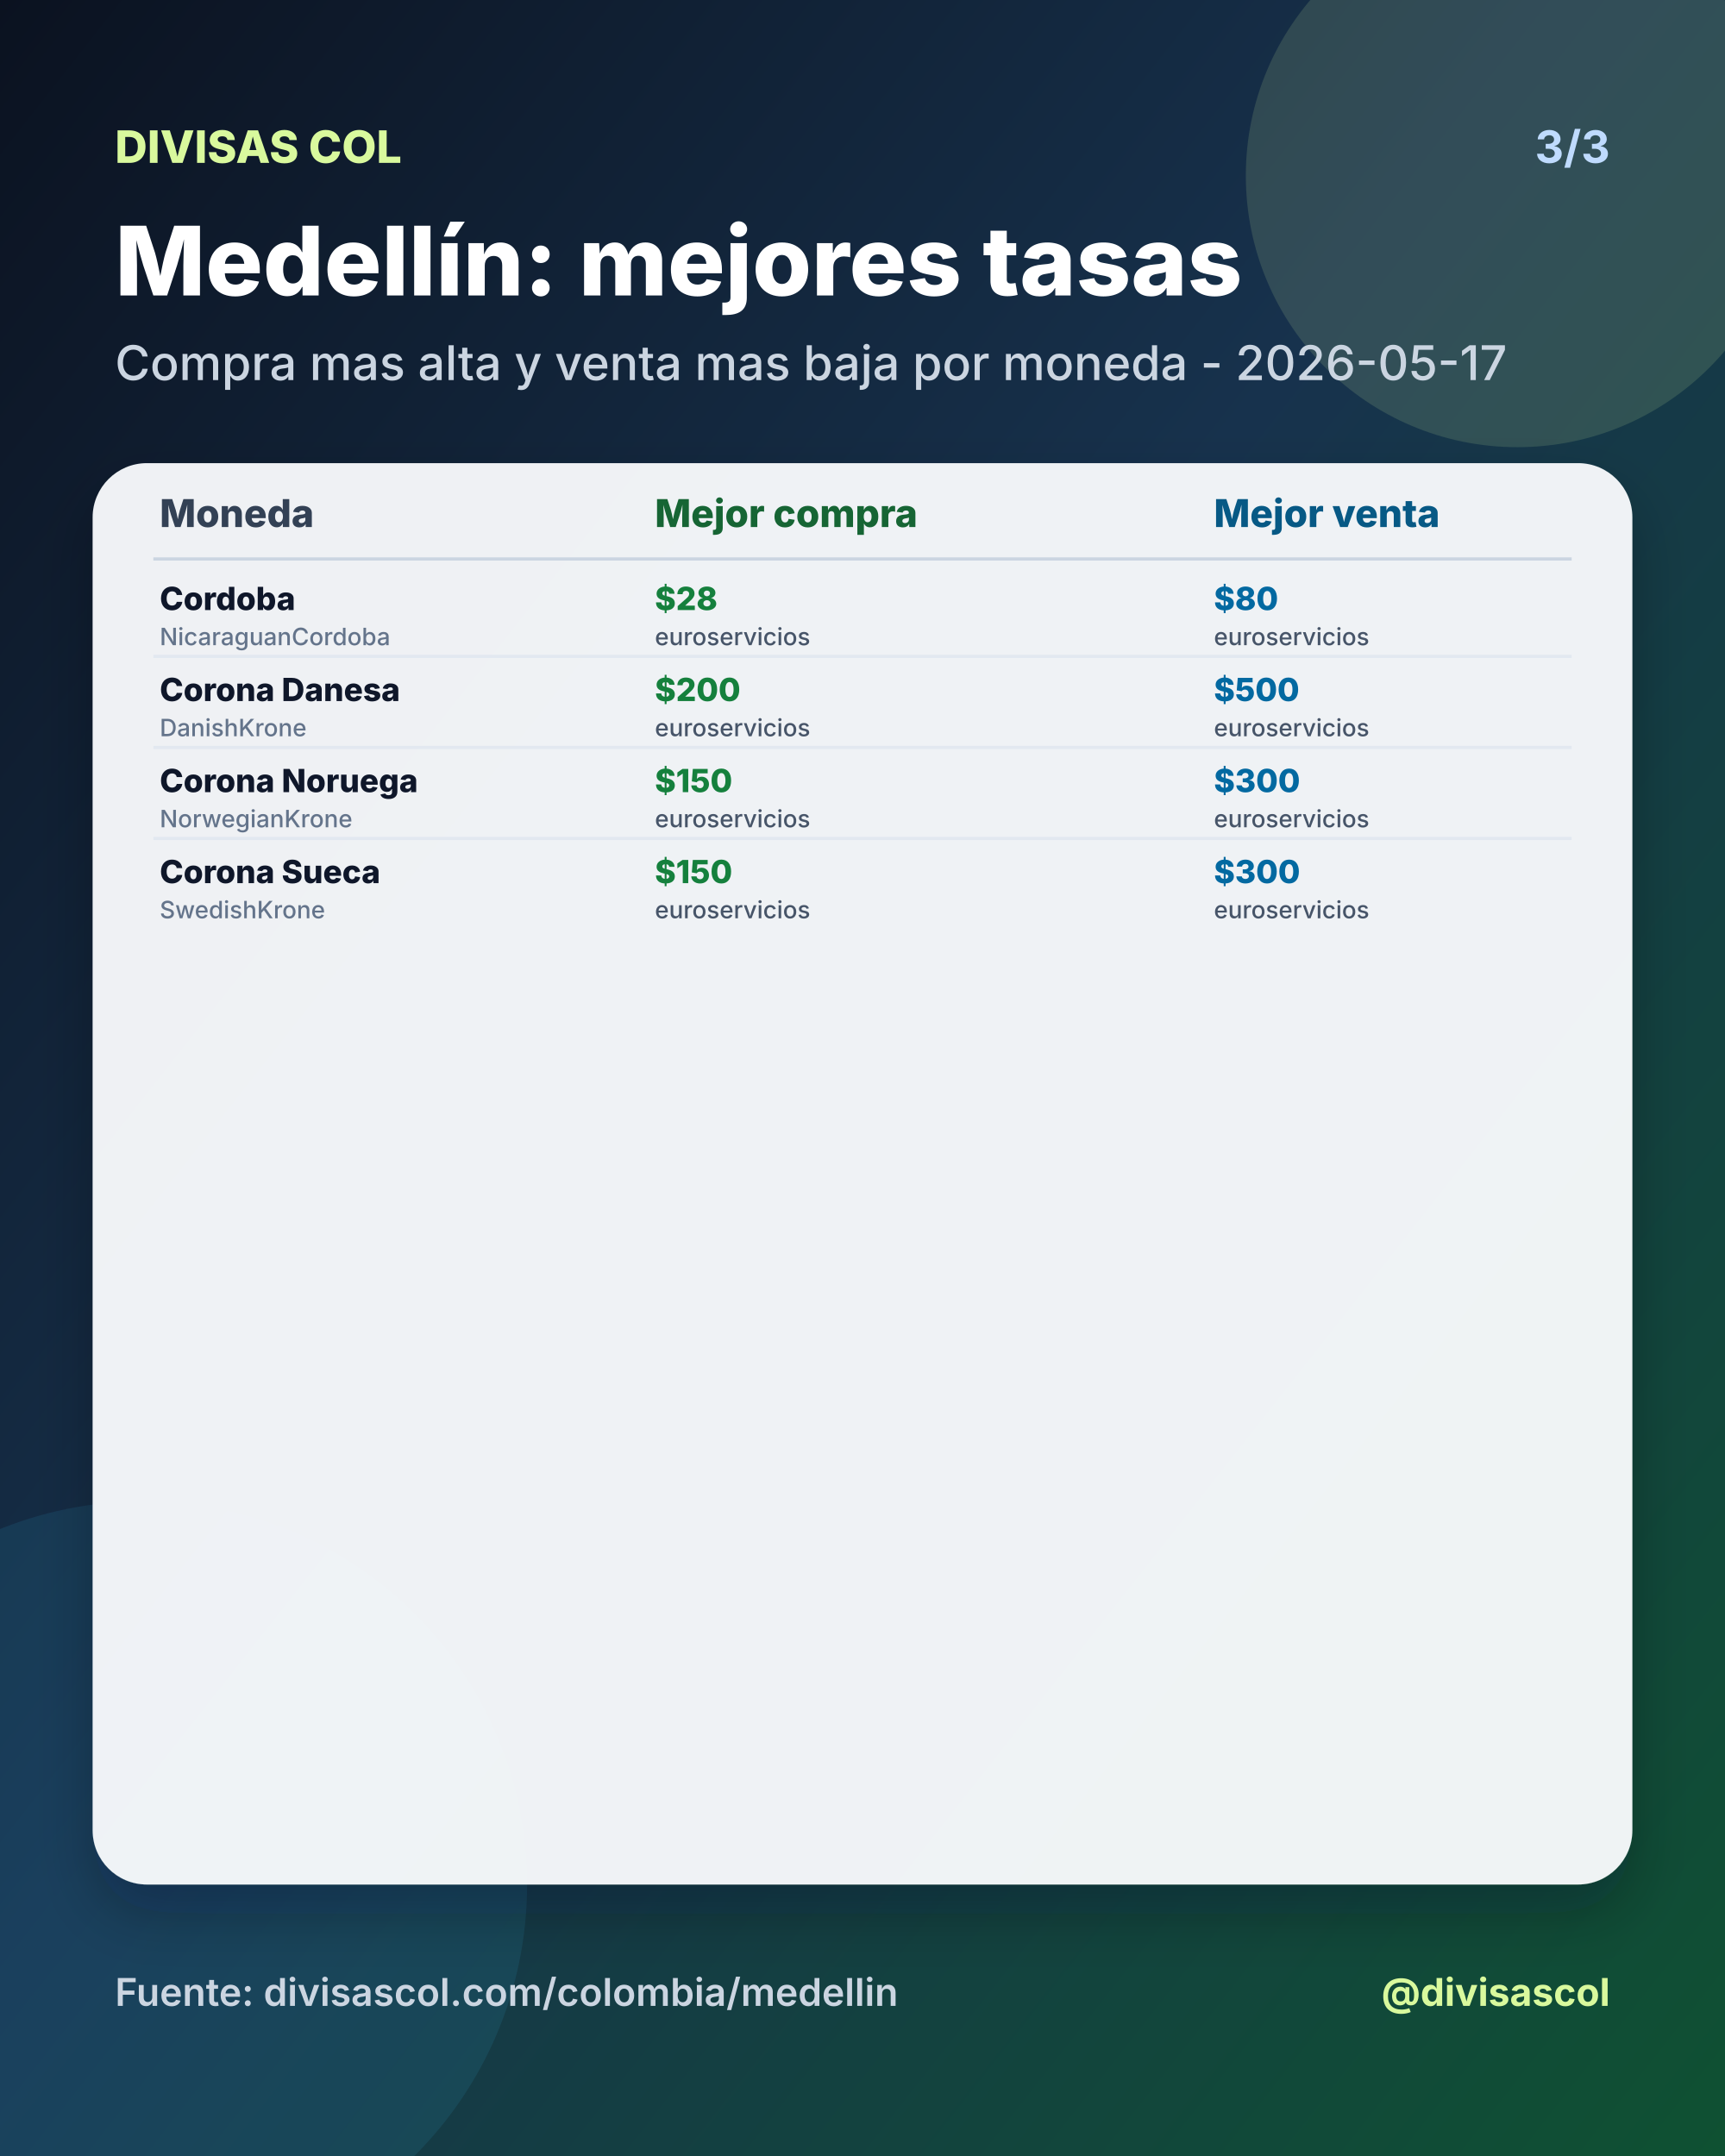
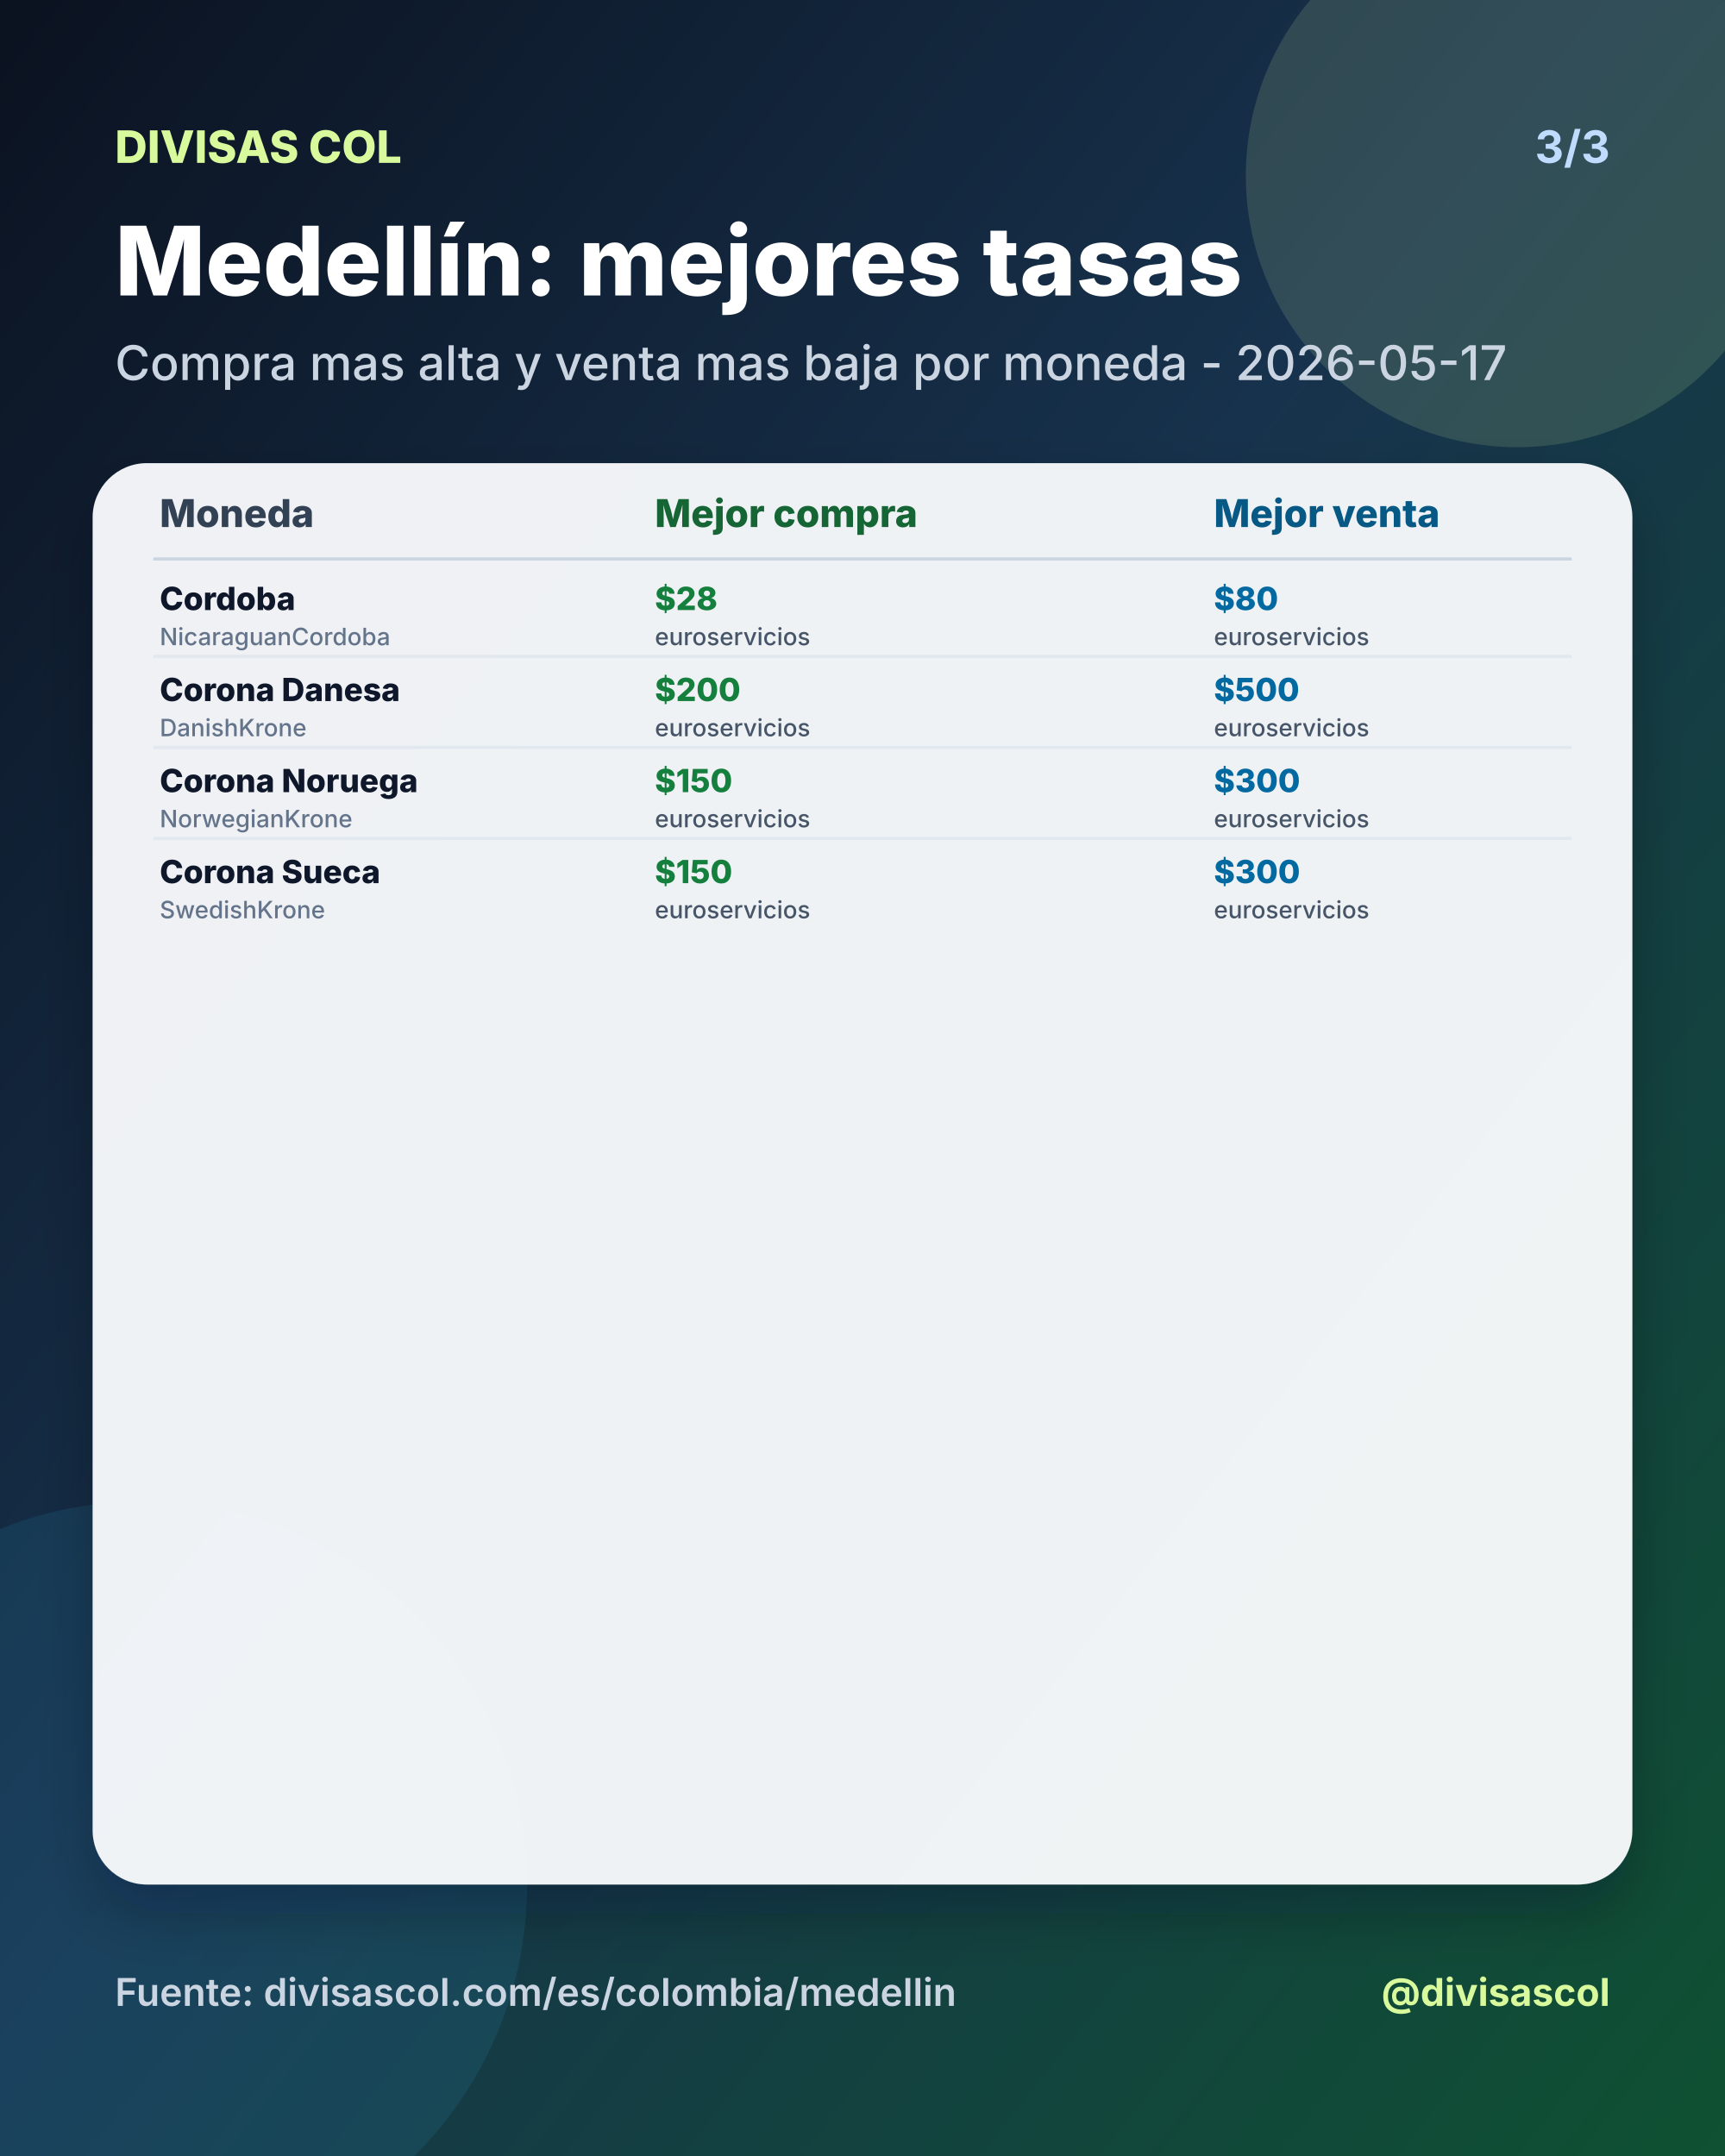
<svg xmlns="http://www.w3.org/2000/svg" width="1080" height="1350" viewBox="0 0 1080 1350">
  <defs>
    <linearGradient id="bg" x1="0" y1="0" x2="1" y2="1">
      <stop offset="0%" stop-color="#0b1220" />
      <stop offset="46%" stop-color="#17324d" />
      <stop offset="100%" stop-color="#0f5132" />
    </linearGradient>
    <filter id="shadow" x="-20%" y="-20%" width="140%" height="140%">
      <feDropShadow dx="0" dy="18" stdDeviation="18" flood-color="#020617" flood-opacity="0.28" />
    </filter>
  </defs>
  <rect width="1080" height="1350" fill="url(#bg)" />
  <circle cx="950" cy="110" r="170" fill="#d9f99d" opacity="0.14" />
  <circle cx="90" cy="1180" r="240" fill="#38bdf8" opacity="0.10" />
  <text x="72" y="102" fill="#d9f99d" font-size="28" font-family="Inter, Arial, sans-serif" font-weight="800" text-anchor="start">DIVISAS COL</text>
  <text x="1008" y="102" fill="#bfdbfe" font-size="28" font-family="Inter, Arial, sans-serif" font-weight="700" text-anchor="end">3/3</text>
  <text x="72" y="185" fill="#ffffff" font-size="60" font-family="Inter, Arial, sans-serif" font-weight="800" text-anchor="start">Medellín: mejores tasas</text>
  <text x="72" y="238" fill="#cbd5e1" font-size="30" font-family="Inter, Arial, sans-serif" font-weight="500" text-anchor="start">Compra mas alta y venta mas baja por moneda - 2026-05-17</text>
  <rect x="58" y="290" width="964" height="890" rx="34" fill="#f8fafc" opacity="0.96" filter="url(#shadow)" />
  <text x="100" y="330" fill="#334155" font-size="24" font-family="Inter, Arial, sans-serif" font-weight="800" text-anchor="start">Moneda</text>
  <text x="410" y="330" fill="#166534" font-size="24" font-family="Inter, Arial, sans-serif" font-weight="800" text-anchor="start">Mejor compra</text>
  <text x="760" y="330" fill="#075985" font-size="24" font-family="Inter, Arial, sans-serif" font-weight="800" text-anchor="start">Mejor venta</text>
  <line x1="96" y1="350" x2="984" y2="350" stroke="#cbd5e1" stroke-width="2" />
  <text x="100" y="382" fill="#0f172a" font-size="20" font-family="Inter, Arial, sans-serif" font-weight="800" text-anchor="start">Cordoba</text>
  <text x="100" y="404" fill="#64748b" font-size="15" font-family="Inter, Arial, sans-serif" font-weight="500" text-anchor="start">NicaraguanCordoba</text>
  <text x="410" y="382" fill="#15803d" font-size="20" font-family="Inter, Arial, sans-serif" font-weight="800" text-anchor="start">$28</text>
  <text x="410" y="404" fill="#475569" font-size="15" font-family="Inter, Arial, sans-serif" font-weight="500" text-anchor="start">euroservicios</text>
  <text x="760" y="382" fill="#0369a1" font-size="20" font-family="Inter, Arial, sans-serif" font-weight="800" text-anchor="start">$80</text>
  <text x="760" y="404" fill="#475569" font-size="15" font-family="Inter, Arial, sans-serif" font-weight="500" text-anchor="start">euroservicios</text>
  <line x1="96" y1="411" x2="984" y2="411" stroke="#e2e8f0" stroke-width="2" />
  <text x="100" y="439" fill="#0f172a" font-size="20" font-family="Inter, Arial, sans-serif" font-weight="800" text-anchor="start">Corona Danesa</text>
  <text x="100" y="461" fill="#64748b" font-size="15" font-family="Inter, Arial, sans-serif" font-weight="500" text-anchor="start">DanishKrone</text>
  <text x="410" y="439" fill="#15803d" font-size="20" font-family="Inter, Arial, sans-serif" font-weight="800" text-anchor="start">$200</text>
  <text x="410" y="461" fill="#475569" font-size="15" font-family="Inter, Arial, sans-serif" font-weight="500" text-anchor="start">euroservicios</text>
  <text x="760" y="439" fill="#0369a1" font-size="20" font-family="Inter, Arial, sans-serif" font-weight="800" text-anchor="start">$500</text>
  <text x="760" y="461" fill="#475569" font-size="15" font-family="Inter, Arial, sans-serif" font-weight="500" text-anchor="start">euroservicios</text>
  <line x1="96" y1="468" x2="984" y2="468" stroke="#e2e8f0" stroke-width="2" />
  <text x="100" y="496" fill="#0f172a" font-size="20" font-family="Inter, Arial, sans-serif" font-weight="800" text-anchor="start">Corona Noruega</text>
  <text x="100" y="518" fill="#64748b" font-size="15" font-family="Inter, Arial, sans-serif" font-weight="500" text-anchor="start">NorwegianKrone</text>
  <text x="410" y="496" fill="#15803d" font-size="20" font-family="Inter, Arial, sans-serif" font-weight="800" text-anchor="start">$150</text>
  <text x="410" y="518" fill="#475569" font-size="15" font-family="Inter, Arial, sans-serif" font-weight="500" text-anchor="start">euroservicios</text>
  <text x="760" y="496" fill="#0369a1" font-size="20" font-family="Inter, Arial, sans-serif" font-weight="800" text-anchor="start">$300</text>
  <text x="760" y="518" fill="#475569" font-size="15" font-family="Inter, Arial, sans-serif" font-weight="500" text-anchor="start">euroservicios</text>
  <line x1="96" y1="525" x2="984" y2="525" stroke="#e2e8f0" stroke-width="2" />
  <text x="100" y="553" fill="#0f172a" font-size="20" font-family="Inter, Arial, sans-serif" font-weight="800" text-anchor="start">Corona Sueca</text>
  <text x="100" y="575" fill="#64748b" font-size="15" font-family="Inter, Arial, sans-serif" font-weight="500" text-anchor="start">SwedishKrone</text>
  <text x="410" y="553" fill="#15803d" font-size="20" font-family="Inter, Arial, sans-serif" font-weight="800" text-anchor="start">$150</text>
  <text x="410" y="575" fill="#475569" font-size="15" font-family="Inter, Arial, sans-serif" font-weight="500" text-anchor="start">euroservicios</text>
  <text x="760" y="553" fill="#0369a1" font-size="20" font-family="Inter, Arial, sans-serif" font-weight="800" text-anchor="start">$300</text>
  <text x="760" y="575" fill="#475569" font-size="15" font-family="Inter, Arial, sans-serif" font-weight="500" text-anchor="start">euroservicios</text>
-   <text x="72" y="1256" fill="#cbd5e1" font-size="24" font-family="Inter, Arial, sans-serif" font-weight="600" text-anchor="start">Fuente: divisascol.com/colombia/medellin</text>
+   <text x="72" y="1256" fill="#cbd5e1" font-size="24" font-family="Inter, Arial, sans-serif" font-weight="600" text-anchor="start">Fuente: divisascol.com/es/colombia/medellin</text>
  <text x="1008" y="1256" fill="#d9f99d" font-size="24" font-family="Inter, Arial, sans-serif" font-weight="700" text-anchor="end">@divisascol</text>
</svg>
